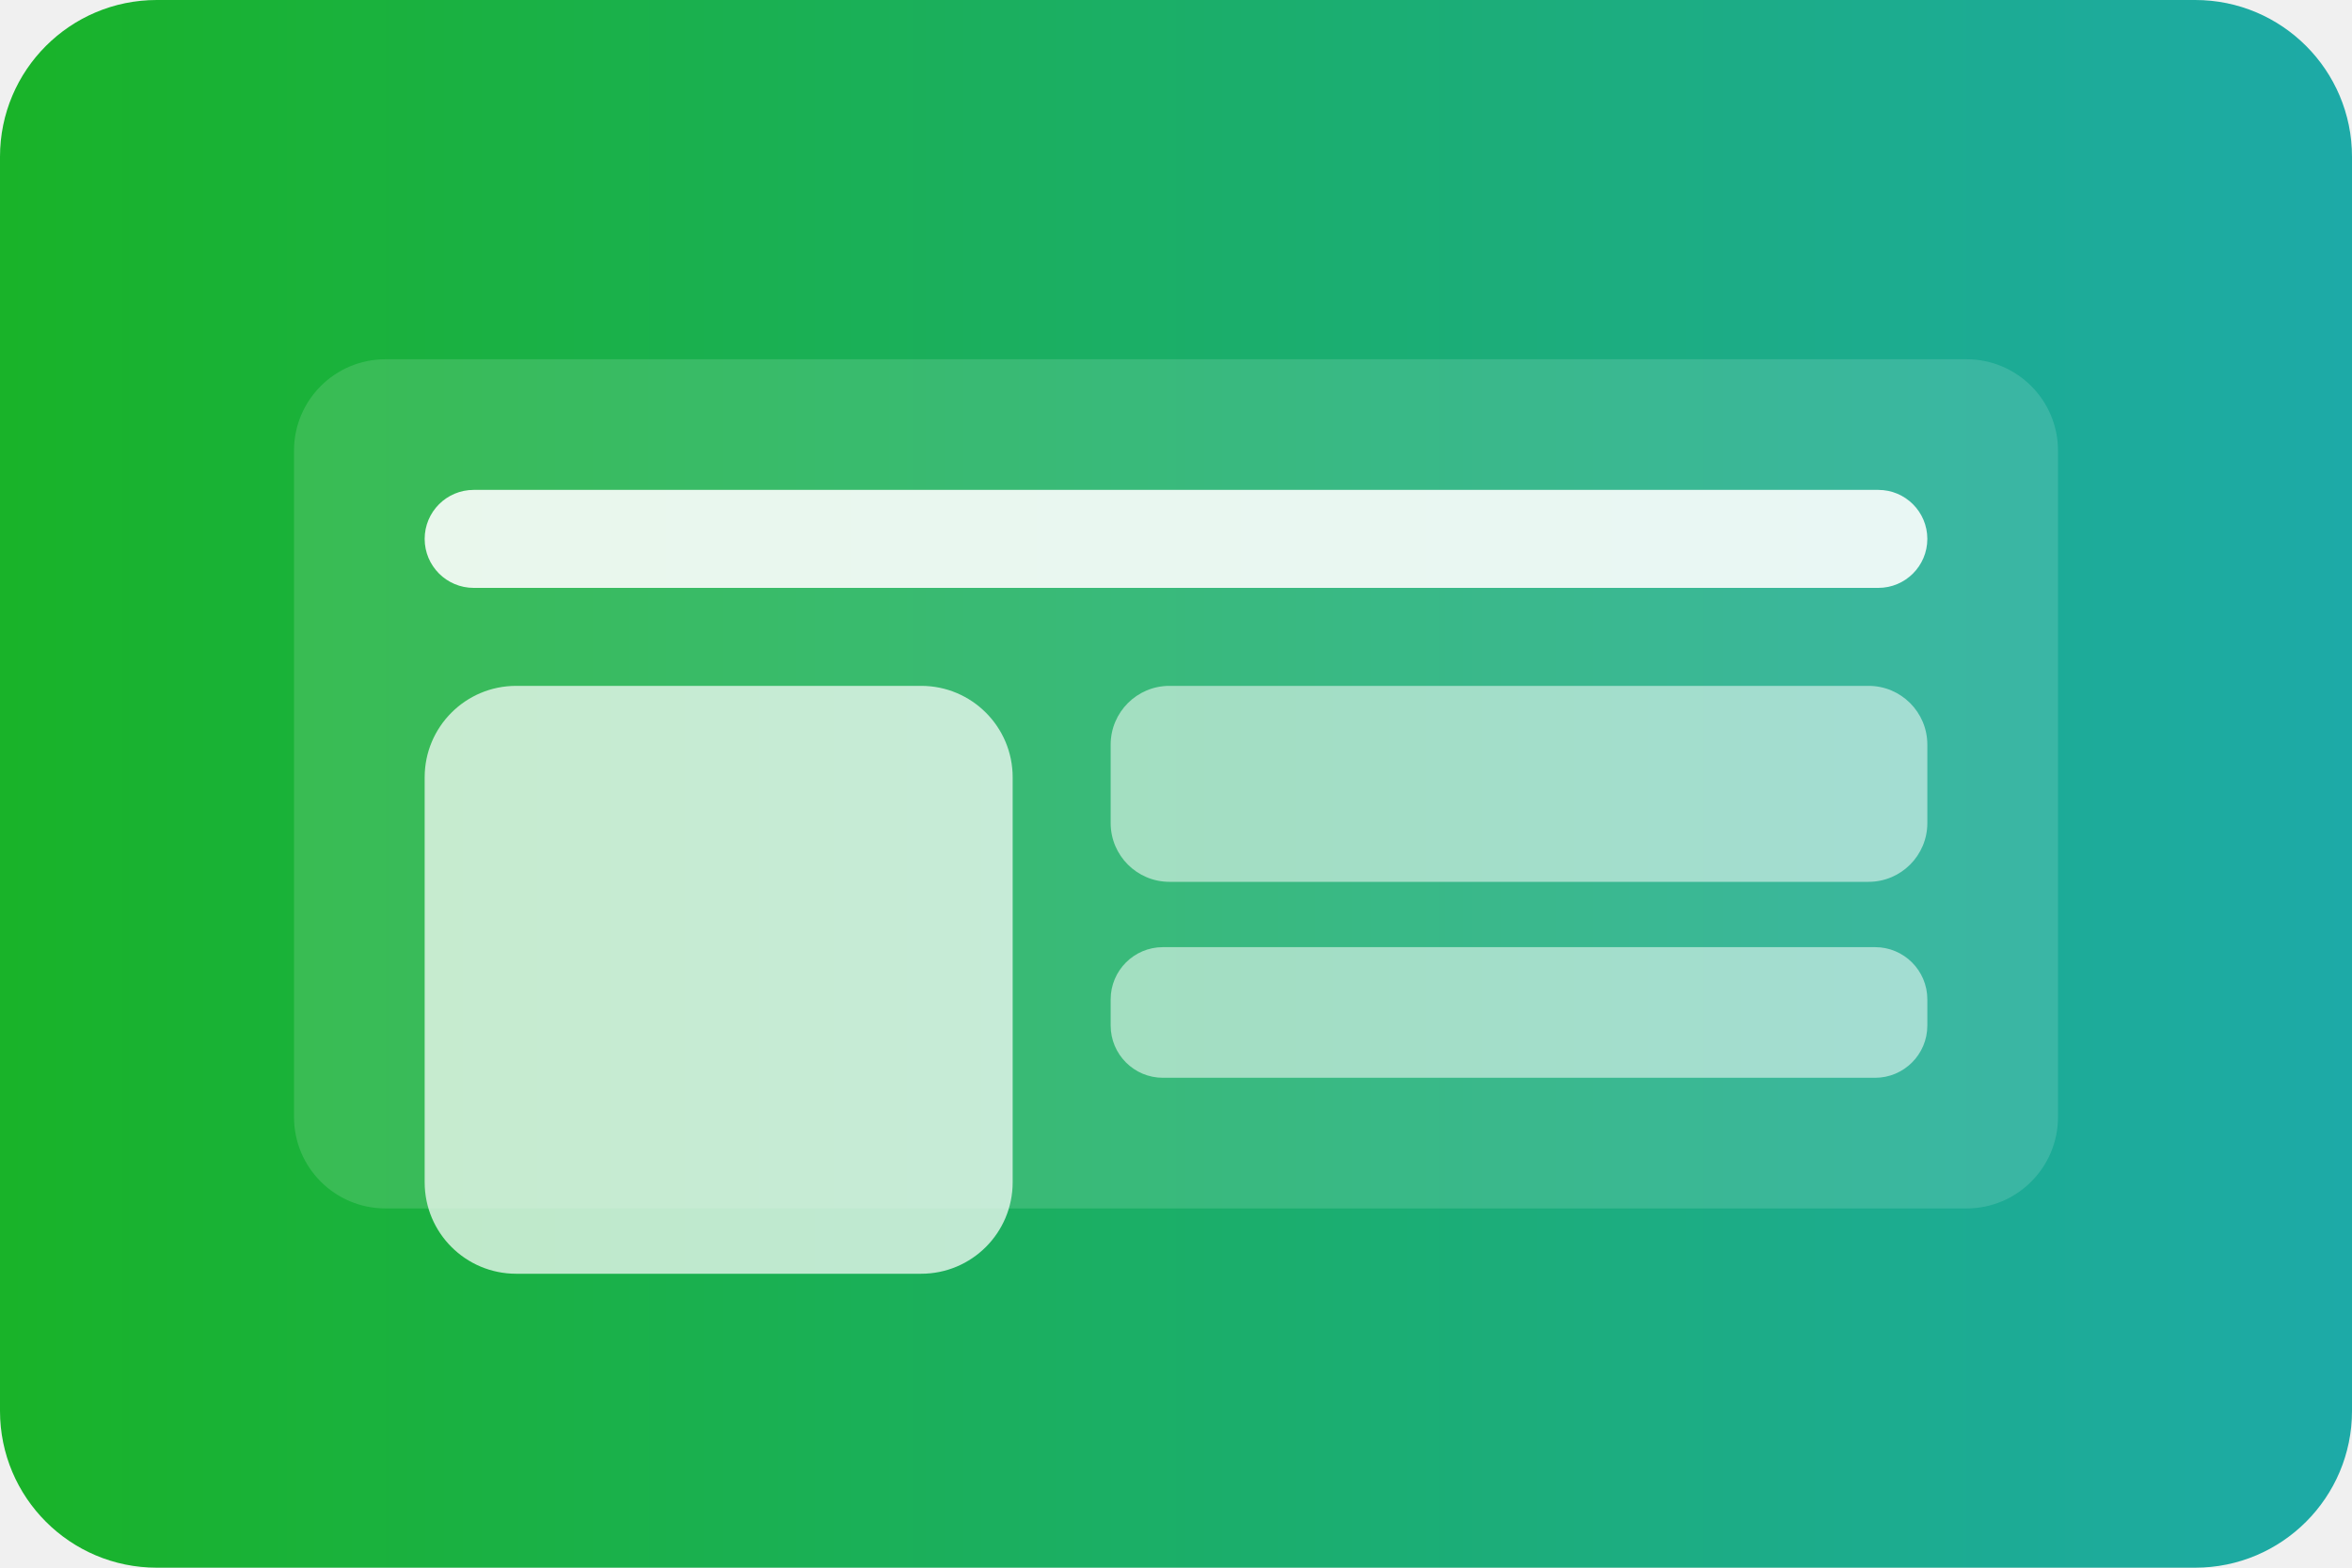
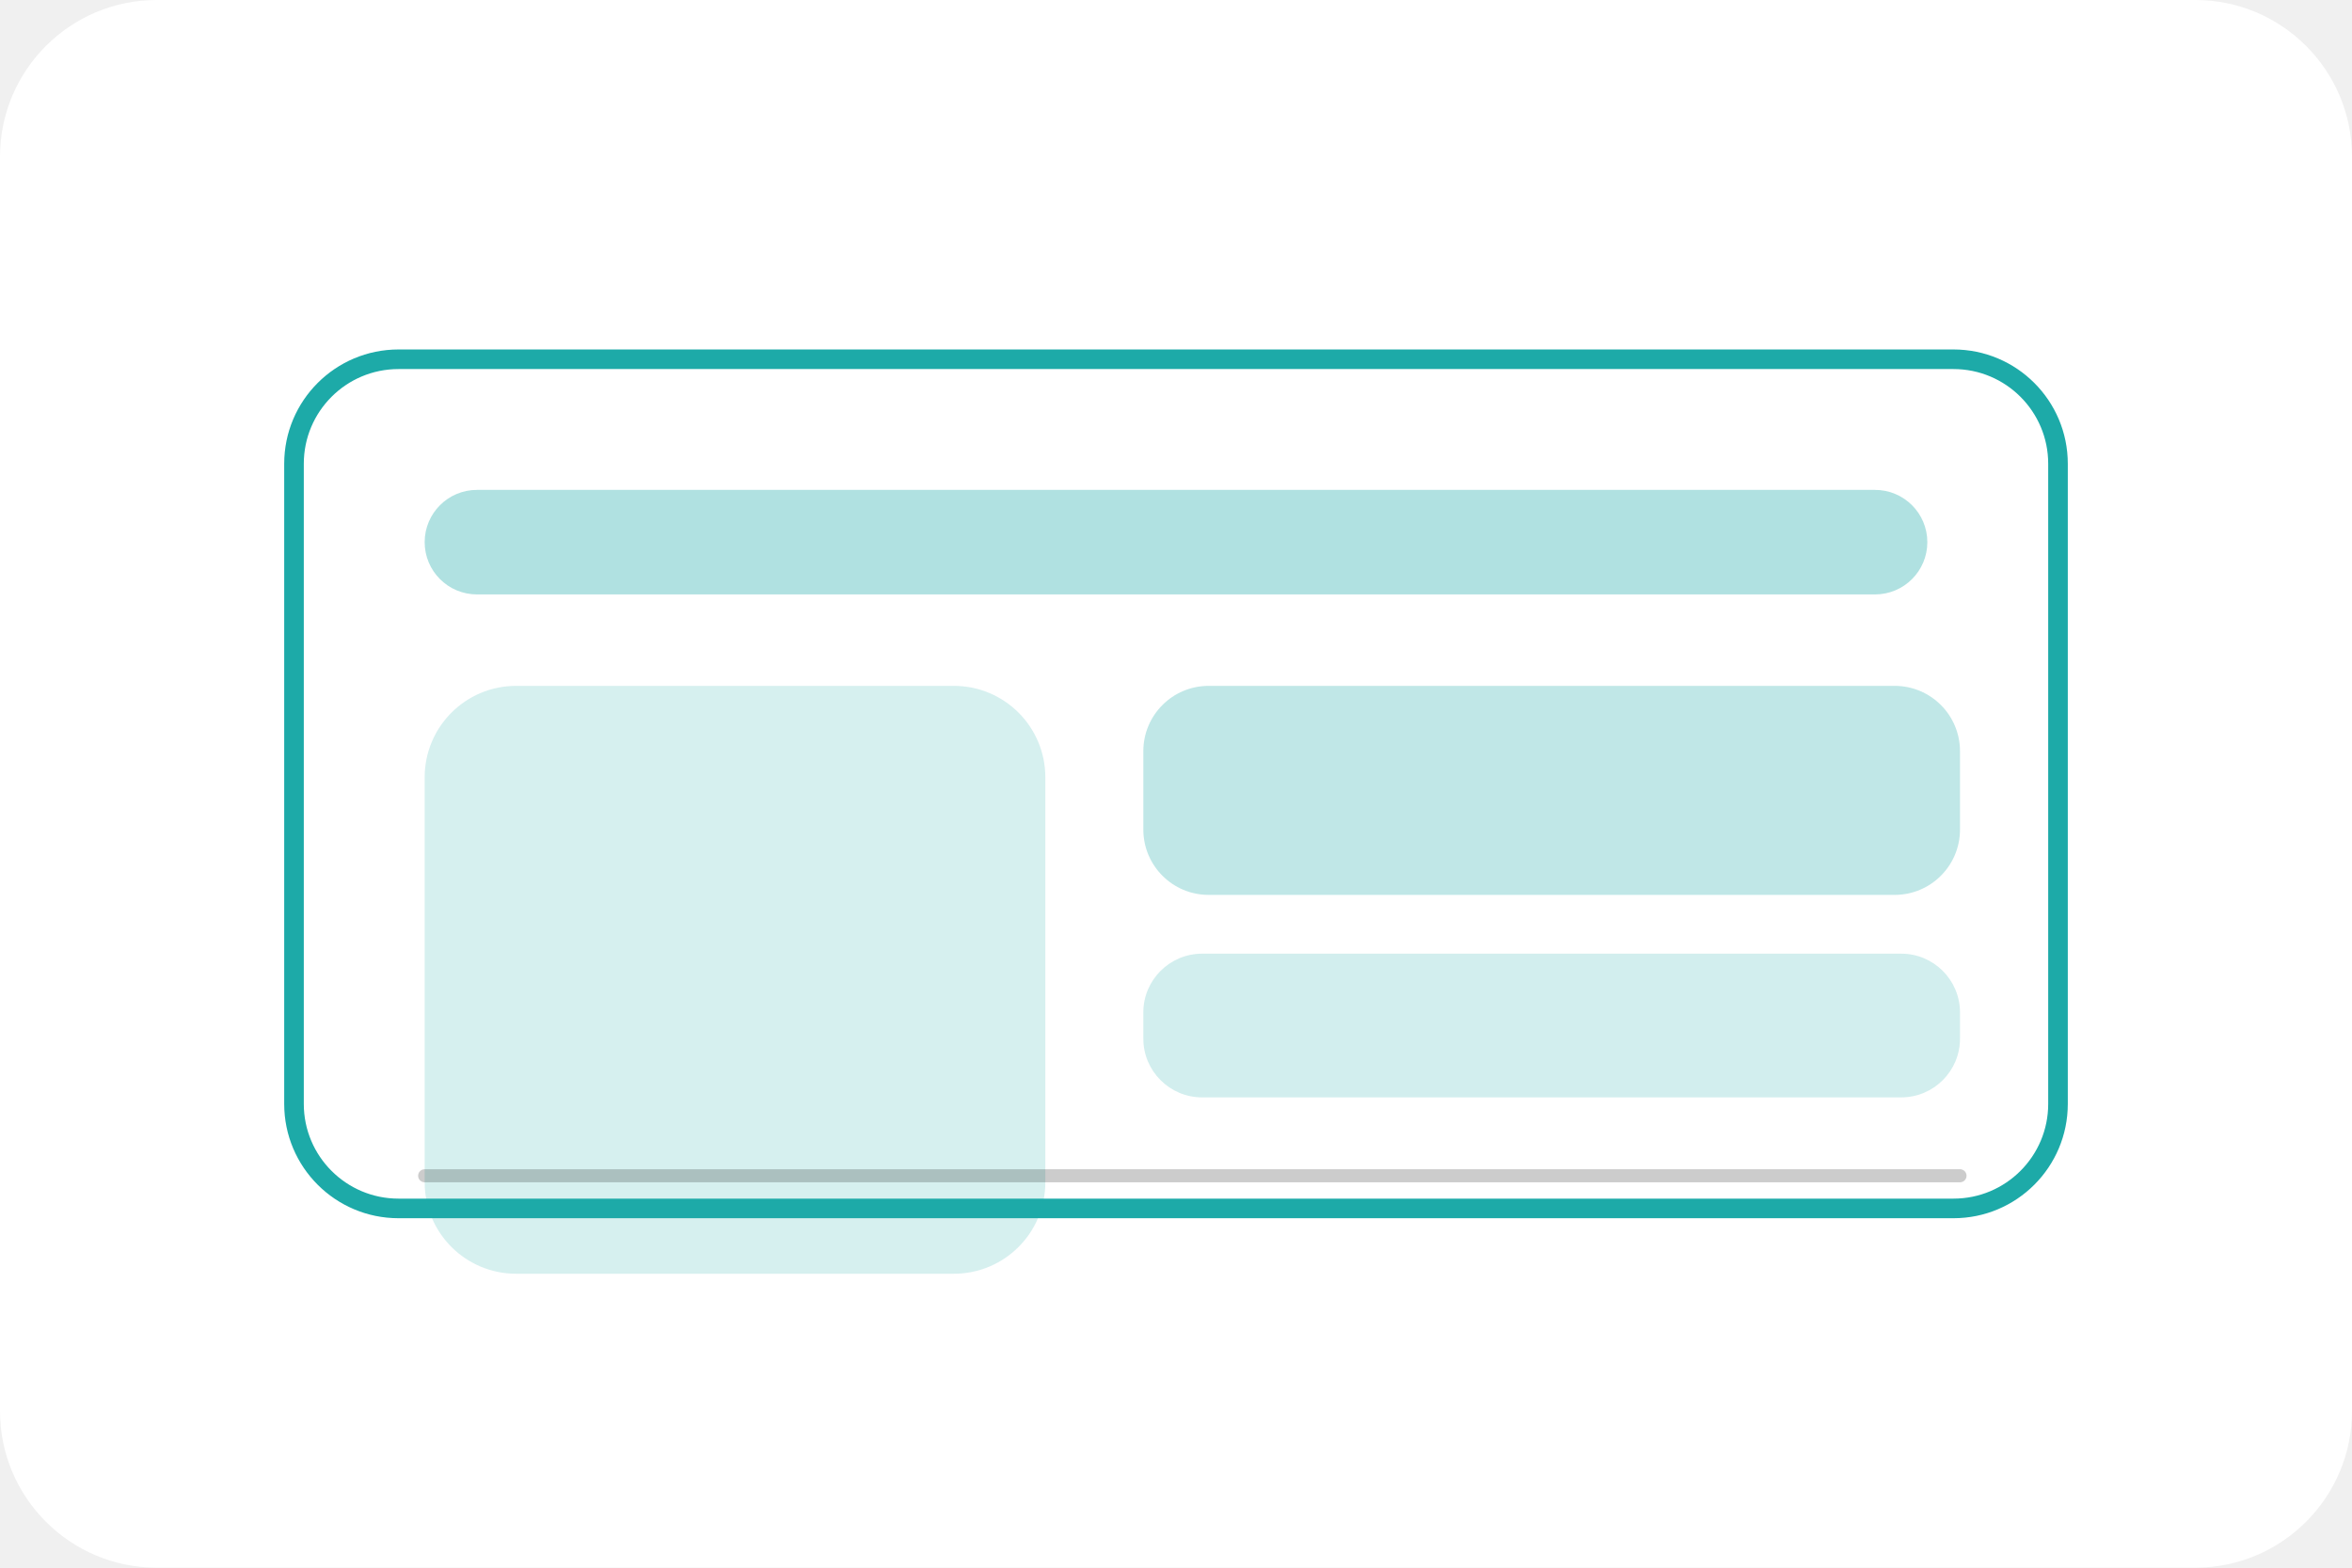
<svg xmlns="http://www.w3.org/2000/svg" width="720" height="480" viewBox="0 0 720 480" role="img" aria-labelledby="title desc">
-   <defs>
-     <linearGradient id="gradTrade" x1="0%" y1="0%" x2="100%" y2="0%">
-       <stop offset="0%" stop-color="#19b328" />
-       <stop offset="100%" stop-color="#1daaa8" />
-     </linearGradient>
-   </defs>
-   <rect width="720" height="480" rx="48" fill="url(#gradTrade)" />
-   <g fill="#ffffff" opacity="0.9">
-     <rect x="90" y="110" width="540" height="260" rx="28" fill="#ffffff" opacity="0.15" />
-     <rect x="130" y="150" width="460" height="30" rx="15" />
-     <rect x="130" y="210" width="180" height="180" rx="28" opacity="0.8" />
-     <rect x="340" y="210" width="250" height="60" rx="18" opacity="0.6" />
-     <rect x="340" y="290" width="250" height="40" rx="16" opacity="0.6" />
-   </g>
+   <rect width="720" height="480" rx="48" fill="#ffffff" />
+   <rect x="90" y="110" width="540" height="260" rx="32" fill="#ffffff" stroke="#1daaa8" stroke-width="6" />
+   <rect x="130" y="150" width="460" height="32" rx="16" fill="#1daaa8" opacity="0.35" />
+   <rect x="130" y="210" width="190" height="180" rx="28" fill="#1daaa8" opacity="0.18" />
+   <rect x="350" y="210" width="250" height="64" rx="20" fill="#1daaa8" opacity="0.28" />
+   <rect x="350" y="292" width="250" height="44" rx="18" fill="#1daaa8" opacity="0.2" />
+   <path d="M130 360h470" stroke="#000000" stroke-width="4" stroke-linecap="round" opacity="0.2" />
</svg>
